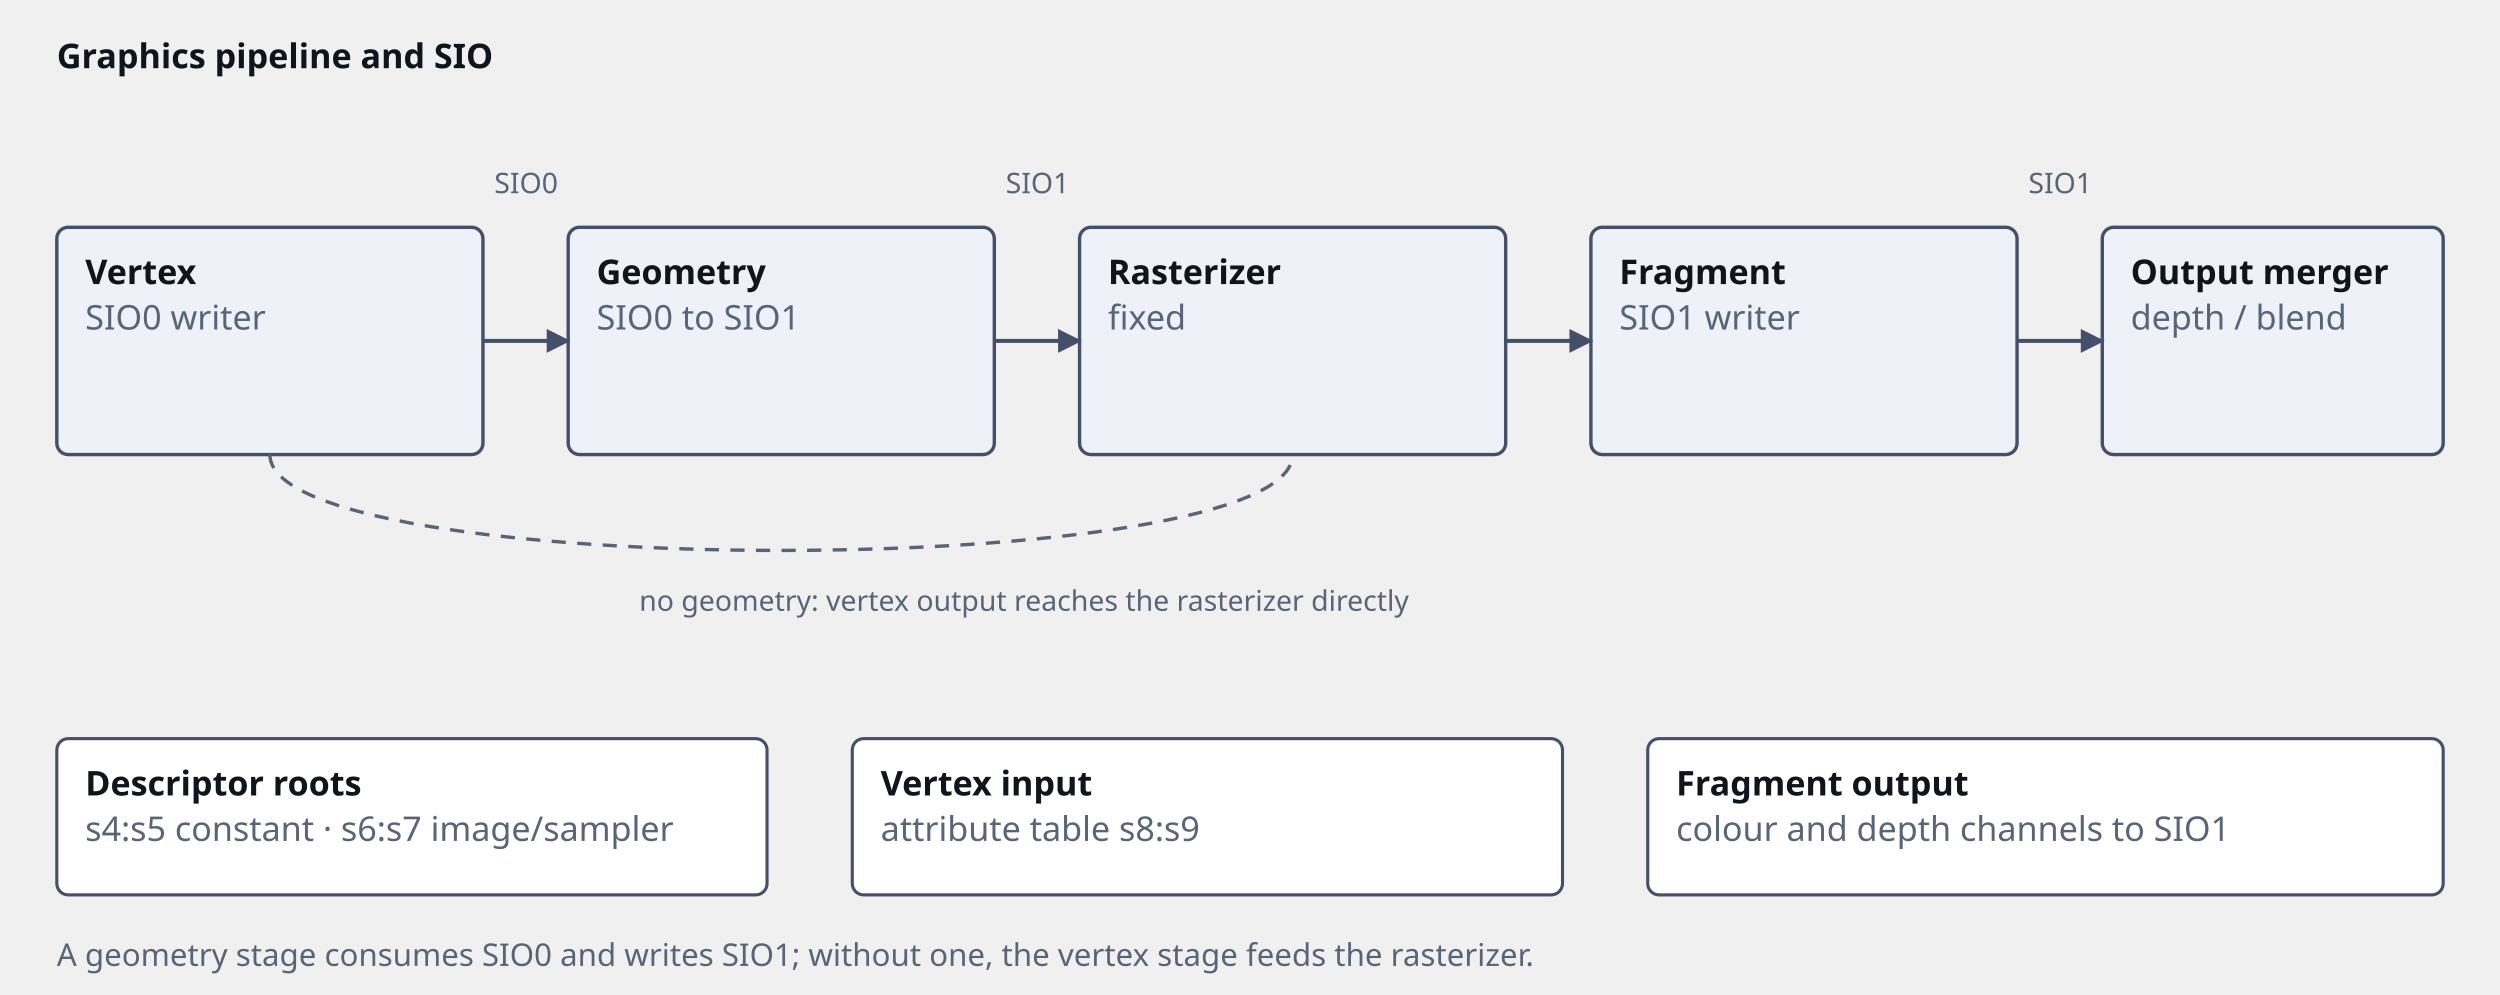
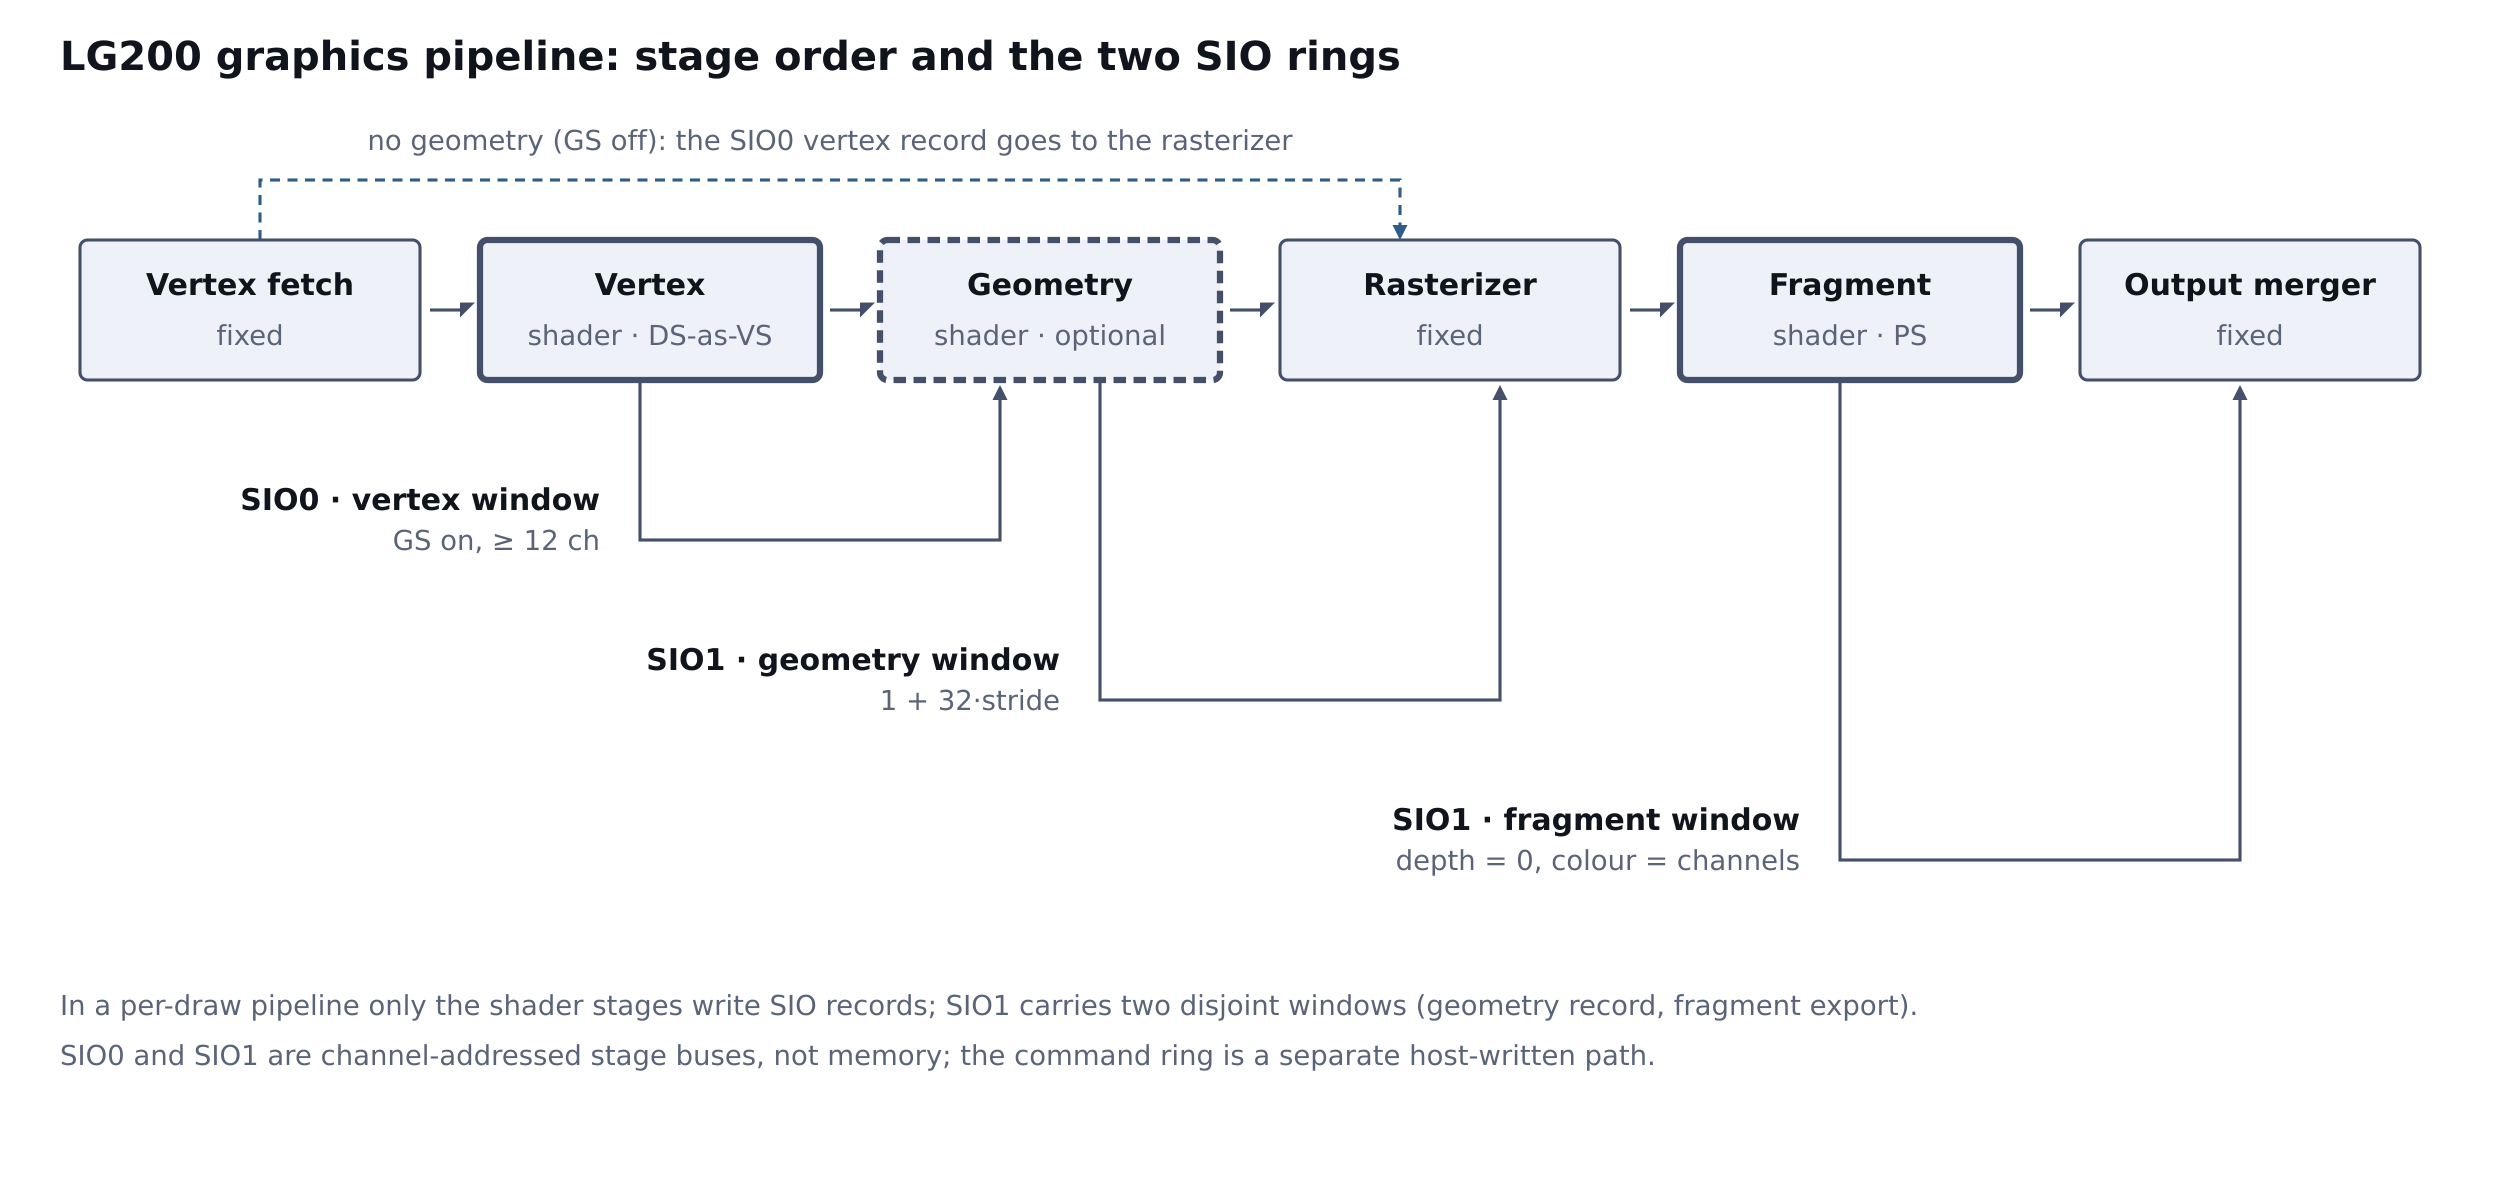
- <svg xmlns="http://www.w3.org/2000/svg" viewBox="0 0 880 350" width="880" height="350" font-family="ui-sans-serif, system-ui, sans-serif" font-size="12">
-   <defs>
-     <marker id="a" viewBox="0 0 10 10" refX="9" refY="5" markerWidth="6" markerHeight="6" orient="auto-start-reverse">
-       <path d="M0 0L10 5L0 10z" fill="#44506a" />
-     </marker>
-   </defs>
-   <style>.b{fill:#eef2f8;stroke:#44506a;stroke-width:1.2}.t{fill:#10141c}.m{fill:#5a6478}.a{stroke:#44506a;stroke-width:1.4;fill:none;marker-end:url(#a)}.d{fill:#fff;stroke:#44506a;stroke-width:1.1}.x{stroke:#5a6478;stroke-width:1.2;fill:none;stroke-dasharray:5 4}</style>
-   <text class="t" x="20" y="24" font-weight="700">Graphics pipeline and SIO</text>
-   <rect class="b" x="20" y="80" width="150" height="80" rx="4" />
-   <text class="t" x="30" y="100" font-weight="600">Vertex</text>
-   <text class="m" x="30" y="116">SIO0 writer</text>
-   <rect class="b" x="200" y="80" width="150" height="80" rx="4" />
-   <text class="t" x="210" y="100" font-weight="600">Geometry</text>
-   <text class="m" x="210" y="116">SIO0 to SIO1</text>
-   <rect class="b" x="380" y="80" width="150" height="80" rx="4" />
-   <text class="t" x="390" y="100" font-weight="600">Rasterizer</text>
-   <text class="m" x="390" y="116">fixed</text>
-   <rect class="b" x="560" y="80" width="150" height="80" rx="4" />
-   <text class="t" x="570" y="100" font-weight="600">Fragment</text>
-   <text class="m" x="570" y="116">SIO1 writer</text>
-   <rect class="b" x="740" y="80" width="120" height="80" rx="4" />
-   <text class="t" x="750" y="100" font-weight="600">Output merger</text>
-   <text class="m" x="750" y="116">depth / blend</text>
-   <line class="a" x1="170" y1="120" x2="200" y2="120" />
-   <line class="a" x1="350" y1="120" x2="380" y2="120" />
-   <line class="a" x1="530" y1="120" x2="560" y2="120" />
-   <line class="a" x1="710" y1="120" x2="740" y2="120" />
-   <text class="m" x="174" y="68" font-size="10">SIO0</text>
-   <text class="m" x="354" y="68" font-size="10">SIO1</text>
-   <text class="m" x="714" y="68" font-size="10">SIO1</text>
-   <path class="x" d="M95 160 C95 205 455 205 455 160" />
-   <text class="m" x="225" y="215" font-size="10">no geometry: vertex output reaches the rasterizer directly</text>
-   <rect class="d" x="20" y="260" width="250" height="55" rx="4" />
-   <text class="t" x="30" y="280" font-weight="600">Descriptor roots</text>
-   <text class="m" x="30" y="296">s4:s5 constant · s6:s7 image/sampler</text>
-   <rect class="d" x="300" y="260" width="250" height="55" rx="4" />
-   <text class="t" x="310" y="280" font-weight="600">Vertex input</text>
-   <text class="m" x="310" y="296">attribute table s8:s9</text>
-   <rect class="d" x="580" y="260" width="280" height="55" rx="4" />
-   <text class="t" x="590" y="280" font-weight="600">Fragment output</text>
-   <text class="m" x="590" y="296">colour and depth channels to SIO1</text>
-   <text class="m" x="20" y="340" font-size="11">A geometry stage consumes SIO0 and writes SIO1; without one, the vertex stage feeds the rasterizer.</text>
+ <svg xmlns="http://www.w3.org/2000/svg" width="1000" height="480" viewBox="0 0 1000 480">
+   <rect width="1000" height="480" fill="#ffffff" />
+   <g font-family="DejaVu Sans, Verdana, sans-serif">
+     <text x="24" y="28" font-size="16" font-weight="700" fill="#10141c">LG200 graphics pipeline: stage order and the two SIO rings</text>
+     <text x="332" y="60" font-size="11" fill="#5a6478" text-anchor="middle">no geometry (GS off): the SIO0 vertex record goes to the rasterizer</text>
+     <path d="M104 96 V72 H560 V90" fill="none" stroke="#2f5d8a" stroke-width="1.25" stroke-dasharray="4 3" />
+     <path d="M557 90 H563 L560 96 Z" fill="#2f5d8a" />
+     <g fill="#eef2f8" stroke="#44506a">
+       <rect x="32" y="96" width="136" height="56" rx="3" stroke-width="1.25" />
+       <rect x="192" y="96" width="136" height="56" rx="3" stroke-width="2.5" />
+       <rect x="352" y="96" width="136" height="56" rx="3" stroke-width="2.5" stroke-dasharray="5 3" />
+       <rect x="512" y="96" width="136" height="56" rx="3" stroke-width="1.25" />
+       <rect x="672" y="96" width="136" height="56" rx="3" stroke-width="2.5" />
+       <rect x="832" y="96" width="136" height="56" rx="3" stroke-width="1.25" />
+     </g>
+     <g text-anchor="middle" fill="#10141c" font-size="12" font-weight="600">
+       <text x="100" y="118">Vertex fetch</text>
+       <text x="260" y="118">Vertex</text>
+       <text x="420" y="118">Geometry</text>
+       <text x="580" y="118">Rasterizer</text>
+       <text x="740" y="118">Fragment</text>
+       <text x="900" y="118">Output merger</text>
+     </g>
+     <g text-anchor="middle" fill="#5a6478" font-size="11">
+       <text x="100" y="138">fixed</text>
+       <text x="260" y="138">shader · DS-as-VS</text>
+       <text x="420" y="138">shader · optional</text>
+       <text x="580" y="138">fixed</text>
+       <text x="740" y="138">shader · PS</text>
+       <text x="900" y="138">fixed</text>
+     </g>
+     <g stroke="#44506a" stroke-width="1.25" fill="#44506a">
+       <path d="M172 124 H184" fill="none" />
+       <path d="M184 121 H190 L184 127 Z" stroke="none" />
+       <path d="M332 124 H344" fill="none" />
+       <path d="M344 121 H350 L344 127 Z" stroke="none" />
+       <path d="M492 124 H504" fill="none" />
+       <path d="M504 121 H510 L504 127 Z" stroke="none" />
+       <path d="M652 124 H664" fill="none" />
+       <path d="M664 121 H670 L664 127 Z" stroke="none" />
+       <path d="M812 124 H824" fill="none" />
+       <path d="M824 121 H830 L824 127 Z" stroke="none" />
+     </g>
+     <path d="M256 152 V216 H400 V160" fill="none" stroke="#44506a" stroke-width="1.25" />
+     <path d="M397 160 H403 L400 154 Z" fill="#44506a" />
+     <text x="240" y="204" font-size="12" font-weight="600" fill="#10141c" text-anchor="end">SIO0 · vertex window</text>
+     <text x="240" y="220" font-size="11" fill="#5a6478" text-anchor="end">GS on, ≥ 12 ch</text>
+     <path d="M440 152 V280 H600 V160" fill="none" stroke="#44506a" stroke-width="1.25" />
+     <path d="M597 160 H603 L600 154 Z" fill="#44506a" />
+     <text x="424" y="268" font-size="12" font-weight="600" fill="#10141c" text-anchor="end">SIO1 · geometry window</text>
+     <text x="424" y="284" font-size="11" fill="#5a6478" text-anchor="end">1 + 32·stride</text>
+     <path d="M736 152 V344 H896 V160" fill="none" stroke="#44506a" stroke-width="1.25" />
+     <path d="M893 160 H899 L896 154 Z" fill="#44506a" />
+     <text x="720" y="332" font-size="12" font-weight="600" fill="#10141c" text-anchor="end">SIO1 · fragment window</text>
+     <text x="720" y="348" font-size="11" fill="#5a6478" text-anchor="end">depth = 0, colour = channels</text>
+     <text x="24" y="406" font-size="11" fill="#5a6478">In a per-draw pipeline only the shader stages write SIO records; SIO1 carries two disjoint windows (geometry record, fragment export).</text>
+     <text x="24" y="426" font-size="11" fill="#5a6478">SIO0 and SIO1 are channel-addressed stage buses, not memory; the command ring is a separate host-written path.</text>
+   </g>
</svg>
